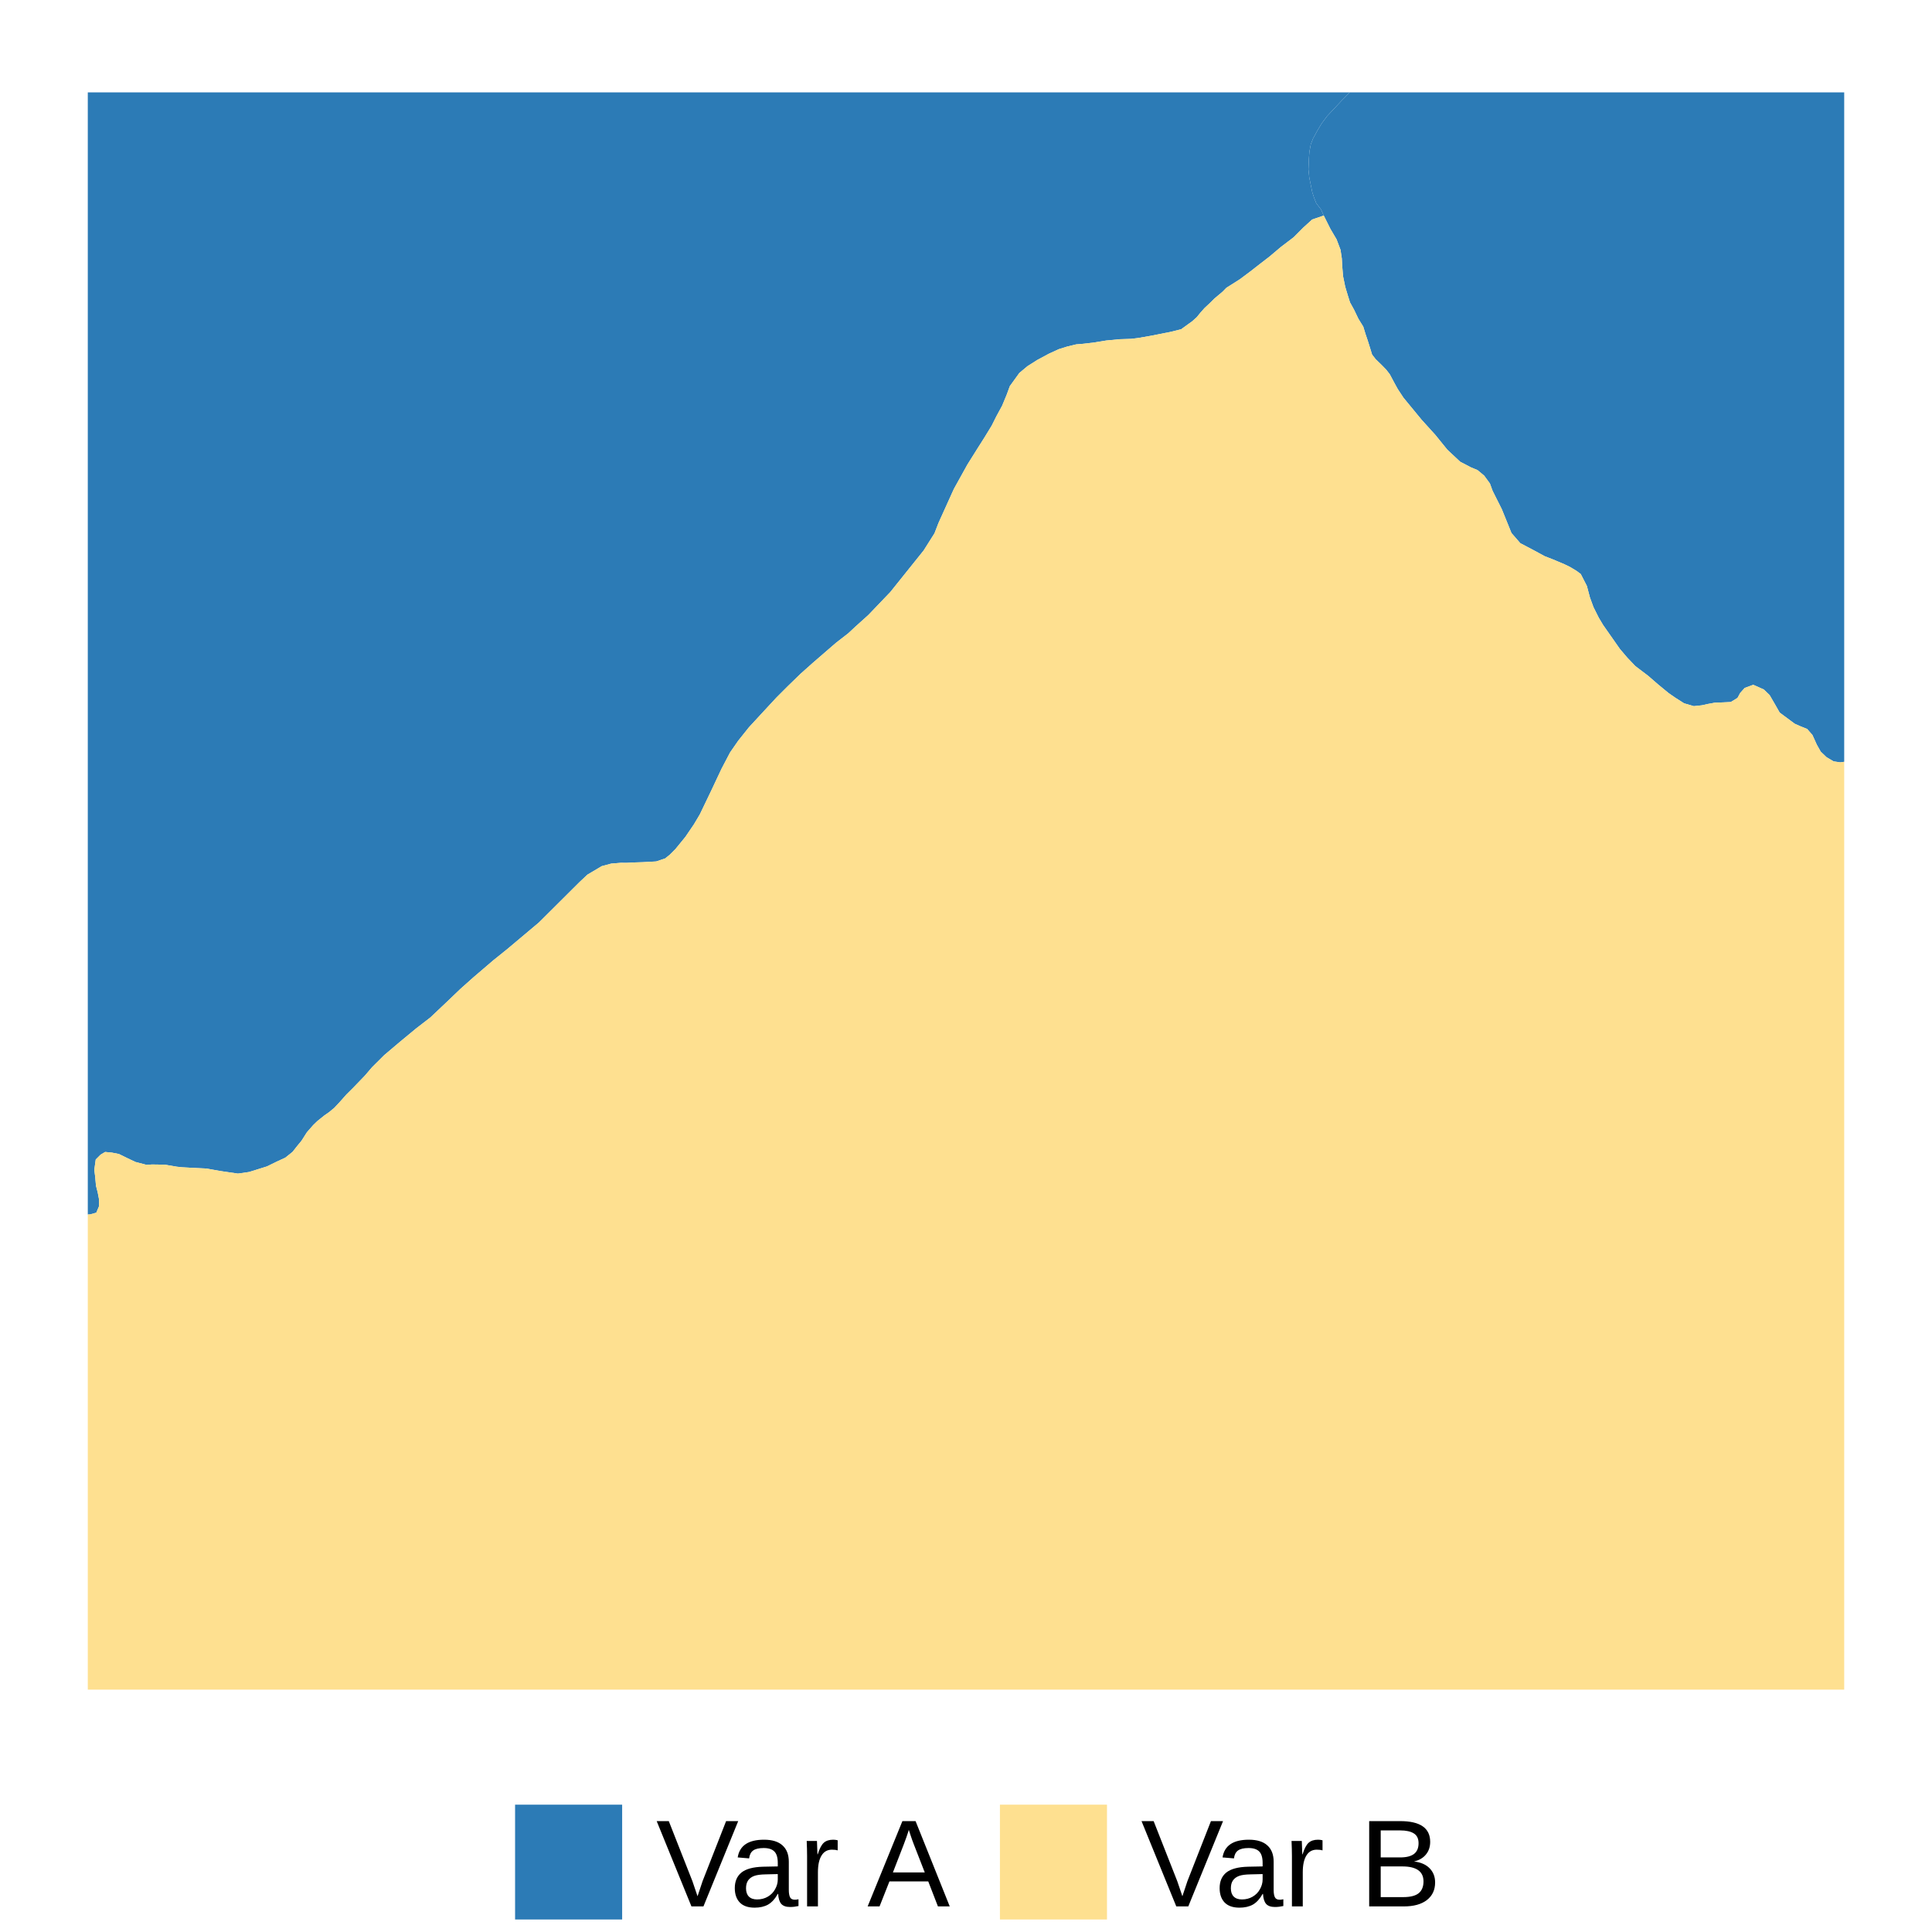
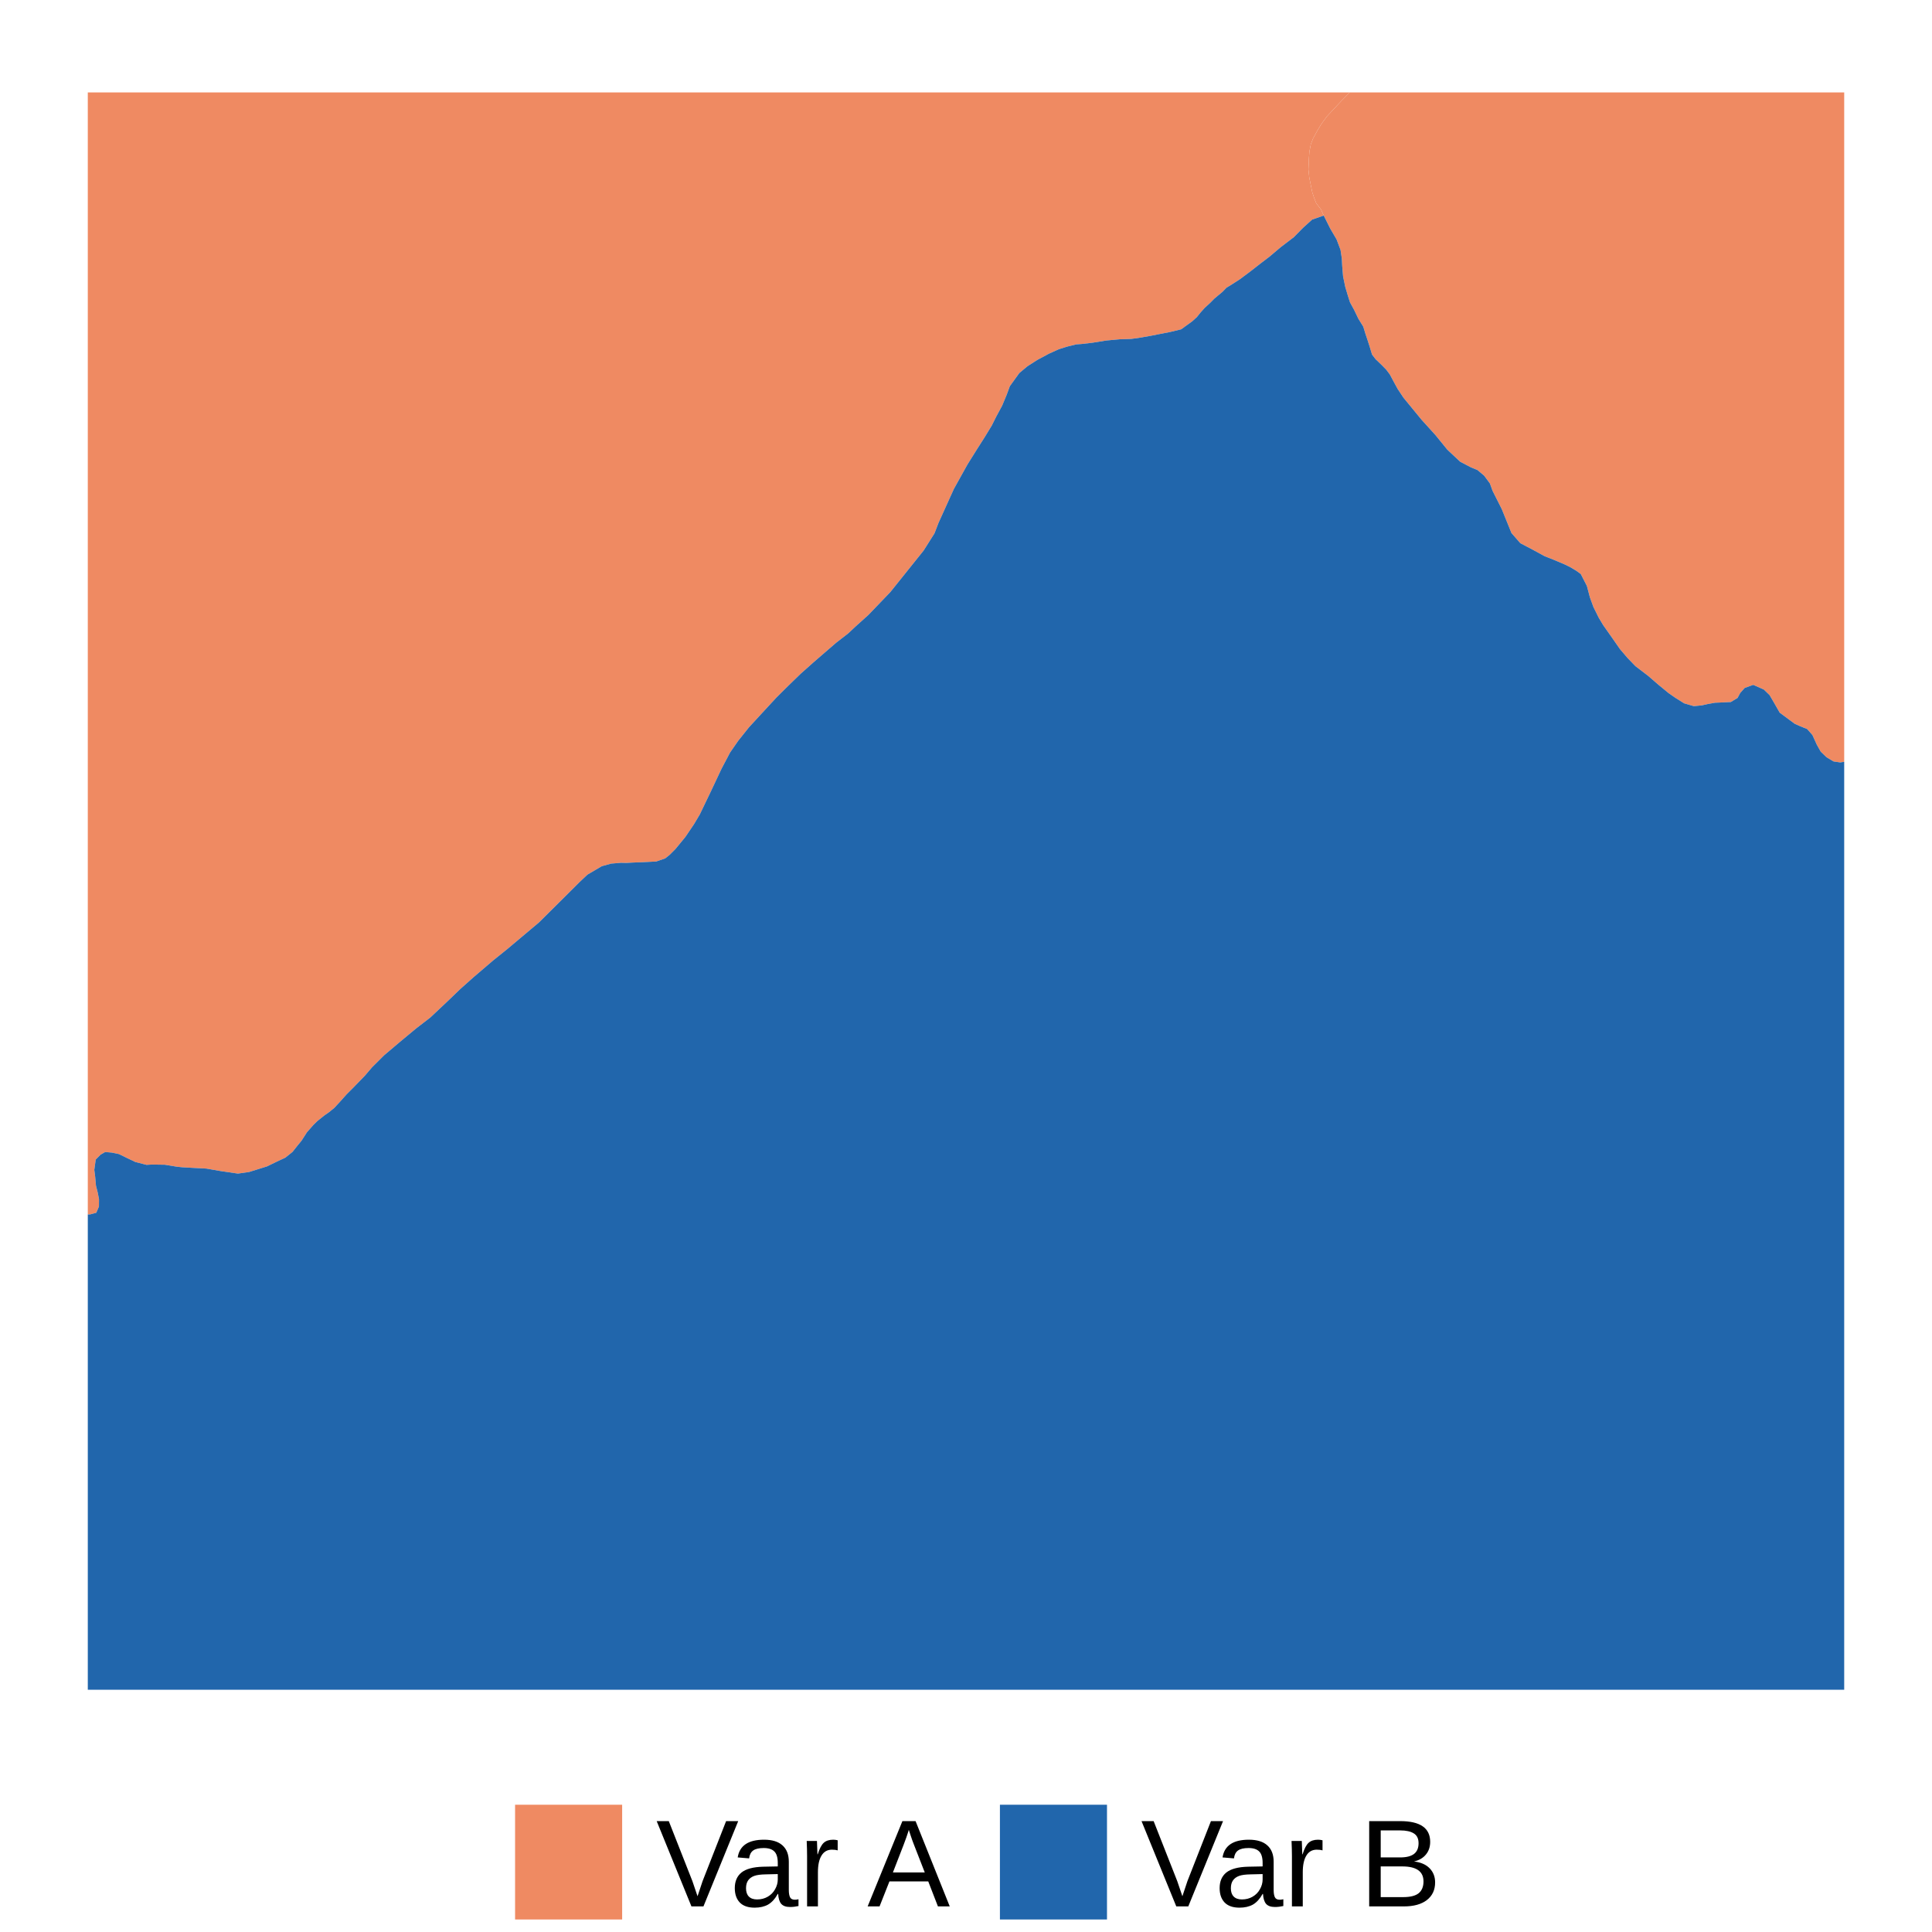
<svg xmlns="http://www.w3.org/2000/svg" viewBox="0 0 311.81 311.81">
  <defs>
    <style type="text/css">
    line, polyline, polygon, path, rect, circle {
      fill: none;
      stroke: #000000;
      stroke-linecap: round;
      stroke-linejoin: round;
      stroke-miterlimit: 10.00;
    }
  </style>
  </defs>
  <rect width="100%" height="100%" style="stroke: none; fill: #FFFFFF;" />
  <defs>
-     <clipPath id="cpMC4wMHwzMTEuODF8Mjg1LjU5fDIuMDM=">
+     <clipPath id="cpMC4wMHwzMTEuODF8Mjg1LjYwfDIuMDM=">
      <rect x="0.00" y="2.03" width="311.81" height="283.57" />
    </clipPath>
  </defs>
-   <path d="M 297.64 122.95 L 297.00 123.04 L 295.92 122.88 L 294.78 122.20 L 293.85 121.31 L 293.22 120.19 L 292.51 118.62 L 291.66 117.65 L 290.52 117.19 L 289.66 116.81 L 287.23 115.01 L 286.38 113.52 L 285.60 112.18 L 284.67 111.28 L 282.96 110.52 L 281.58 111.03 L 280.86 111.83 L 280.42 112.64 L 279.34 113.30 L 278.12 113.36 L 276.76 113.41 L 275.61 113.62 L 274.67 113.83 L 273.37 113.97 L 271.80 113.51 L 270.37 112.60 L 269.29 111.85 L 267.65 110.50 L 266.01 109.08 L 263.94 107.51 L 262.65 106.16 L 261.44 104.74 L 260.30 103.11 L 258.73 100.87 L 258.02 99.68 L 257.17 97.98 L 256.60 96.42 L 256.11 94.57 L 255.12 92.64 L 254.40 92.11 L 253.40 91.51 L 252.47 91.06 L 250.67 90.30 L 249.31 89.77 L 247.52 88.80 L 245.37 87.67 L 243.94 86.03 L 242.80 83.21 L 242.38 82.18 L 240.89 79.21 L 240.46 78.03 L 239.53 76.76 L 238.46 75.87 L 237.38 75.42 L 235.66 74.52 L 233.59 72.58 L 231.66 70.20 L 229.44 67.75 L 226.51 64.19 L 225.58 62.78 L 225.01 61.74 L 224.30 60.41 L 223.73 59.67 L 223.01 58.93 L 222.01 57.96 L 221.44 57.22 L 221.08 56.04 L 220.73 54.93 L 220.38 53.90 L 220.02 52.72 L 219.24 51.46 L 218.53 49.98 L 217.88 48.80 L 217.53 47.69 L 217.11 46.29 L 216.76 44.59 L 216.62 42.90 L 216.56 41.72 L 216.35 40.32 L 215.71 38.63 L 214.71 36.93 L 213.64 34.79 L 213.22 33.83 L 212.43 32.79 L 212.08 31.91 L 211.79 31.02 L 211.58 29.99 L 211.31 28.67 L 211.17 27.34 L 211.25 25.50 L 211.33 24.48 L 211.55 23.30 L 211.92 22.35 L 212.64 21.03 L 213.30 19.93 L 214.17 18.76 L 216.49 16.28 L 217.79 14.96 L 217.84 14.91 L 297.64 14.91 L 297.64 122.95 Z" style="fill-rule: evenodd; fill: #2C7BB6; stroke-width: 0.00; stroke: #595959; stroke-linecap: butt;" clip-path="url(#cpMC4wMHwzMTEuODF8Mjg1LjU5fDIuMDM=)" />
-   <path d="M 217.84 14.91 L 217.79 14.96 L 216.49 16.28 L 214.17 18.76 L 213.30 19.93 L 212.64 21.03 L 211.92 22.35 L 211.55 23.30 L 211.33 24.48 L 211.25 25.50 L 211.17 27.34 L 211.31 28.67 L 211.58 29.99 L 211.79 31.02 L 212.08 31.91 L 212.43 32.79 L 213.22 33.83 L 213.64 34.79 L 211.77 35.43 L 210.32 36.75 L 208.80 38.28 L 206.70 39.88 L 204.89 41.41 L 203.37 42.58 L 201.78 43.82 L 200.12 45.06 L 198.88 45.85 L 197.94 46.44 L 197.30 47.09 L 195.99 48.19 L 195.34 48.84 L 194.40 49.72 L 193.75 50.45 L 193.16 51.18 L 192.44 51.83 L 190.63 53.14 L 188.90 53.57 L 185.65 54.21 L 183.63 54.56 L 182.55 54.69 L 180.68 54.75 L 178.52 54.96 L 176.35 55.31 L 174.55 55.51 L 173.69 55.58 L 172.24 55.93 L 170.87 56.36 L 169.28 57.09 L 167.40 58.10 L 165.81 59.11 L 164.51 60.20 L 162.98 62.32 L 162.47 63.71 L 161.74 65.47 L 160.79 67.22 L 160.06 68.68 L 158.90 70.58 L 157.74 72.41 L 156.14 74.96 L 153.95 78.91 L 151.47 84.39 L 150.82 86.07 L 149.07 88.84 L 143.70 95.54 L 140.15 99.25 L 138.05 101.14 L 136.89 102.22 L 134.93 103.74 L 131.24 106.93 L 129.21 108.74 L 127.19 110.70 L 125.30 112.59 L 123.42 114.62 L 120.88 117.37 L 119.14 119.55 L 117.83 121.44 L 116.45 124.07 L 114.77 127.64 L 112.95 131.43 L 112.00 133.03 L 110.62 135.06 L 109.02 137.02 L 108.08 137.96 L 107.36 138.54 L 105.91 139.03 L 103.75 139.15 L 102.17 139.20 L 101.08 139.26 L 100.22 139.25 L 98.64 139.38 L 97.12 139.79 L 94.81 141.16 L 93.58 142.31 L 90.90 144.98 L 86.98 148.88 L 81.84 153.20 L 79.60 155.00 L 76.41 157.73 L 74.31 159.60 L 72.21 161.61 L 69.46 164.21 L 67.14 166.00 L 64.54 168.15 L 62.00 170.30 L 60.05 172.24 L 58.88 173.61 L 56.93 175.63 L 55.92 176.63 L 54.83 177.86 L 53.96 178.79 L 53.09 179.51 L 52.37 180.01 L 51.21 180.94 L 50.55 181.58 L 49.54 182.73 L 48.66 184.11 L 48.01 184.90 L 47.21 185.91 L 46.05 186.84 L 44.68 187.47 L 43.09 188.25 L 40.21 189.15 L 38.40 189.41 L 35.60 189.00 L 33.30 188.59 L 31.21 188.49 L 29.41 188.39 L 28.55 188.30 L 26.60 187.97 L 24.52 187.94 L 23.65 188.00 L 21.85 187.53 L 20.42 186.85 L 19.20 186.25 L 18.04 186.02 L 16.97 185.92 L 16.24 186.35 L 15.45 187.14 L 15.22 188.80 L 15.36 189.90 L 15.49 191.36 L 15.77 192.45 L 15.98 193.55 L 15.97 194.71 L 15.54 195.72 L 14.53 196.00 L 14.17 196.01 L 14.17 14.91 L 217.84 14.91 Z" style="fill-rule: evenodd; fill: #2C7BB6; stroke-width: 0.00; stroke: #595959; stroke-linecap: butt;" clip-path="url(#cpMC4wMHwzMTEuODF8Mjg1LjU5fDIuMDM=)" />
-   <path d="M 14.17 196.01 L 14.53 196.00 L 15.54 195.72 L 15.97 194.71 L 15.98 193.55 L 15.77 192.45 L 15.49 191.36 L 15.36 189.90 L 15.22 188.80 L 15.45 187.14 L 16.24 186.35 L 16.97 185.92 L 18.04 186.02 L 19.20 186.25 L 20.42 186.85 L 21.85 187.53 L 23.65 188.00 L 24.52 187.94 L 26.60 187.97 L 28.55 188.30 L 29.41 188.39 L 31.21 188.49 L 33.30 188.59 L 35.60 189.00 L 38.40 189.41 L 40.21 189.15 L 43.09 188.25 L 44.68 187.47 L 46.05 186.84 L 47.21 185.91 L 48.01 184.90 L 48.66 184.11 L 49.54 182.73 L 50.55 181.58 L 51.21 180.94 L 52.37 180.01 L 53.09 179.51 L 53.96 178.79 L 54.83 177.86 L 55.92 176.63 L 56.93 175.63 L 58.88 173.61 L 60.05 172.24 L 62.00 170.30 L 64.54 168.15 L 67.14 166.00 L 69.46 164.21 L 72.21 161.61 L 74.31 159.60 L 76.41 157.73 L 79.60 155.00 L 81.84 153.20 L 86.98 148.88 L 90.90 144.98 L 93.58 142.31 L 94.81 141.16 L 97.12 139.79 L 98.64 139.38 L 100.22 139.25 L 101.08 139.26 L 102.17 139.20 L 103.75 139.15 L 105.91 139.03 L 107.36 138.54 L 108.08 137.96 L 109.02 137.02 L 110.62 135.06 L 112.00 133.03 L 112.95 131.43 L 114.77 127.64 L 116.45 124.07 L 117.83 121.44 L 119.14 119.55 L 120.88 117.37 L 123.42 114.62 L 125.30 112.59 L 127.19 110.70 L 129.21 108.74 L 131.24 106.93 L 134.93 103.74 L 136.89 102.22 L 138.05 101.14 L 140.15 99.25 L 143.70 95.54 L 149.07 88.84 L 150.82 86.07 L 151.47 84.39 L 153.95 78.91 L 156.14 74.96 L 157.74 72.41 L 158.90 70.58 L 160.06 68.68 L 160.79 67.22 L 161.74 65.47 L 162.47 63.71 L 162.98 62.32 L 164.51 60.20 L 165.81 59.11 L 167.40 58.10 L 169.28 57.09 L 170.87 56.36 L 172.24 55.93 L 173.69 55.58 L 174.55 55.51 L 176.35 55.31 L 178.52 54.96 L 180.68 54.75 L 182.55 54.69 L 183.63 54.56 L 185.65 54.21 L 188.90 53.57 L 190.63 53.14 L 192.44 51.83 L 193.16 51.18 L 193.75 50.45 L 194.40 49.72 L 195.34 48.84 L 195.99 48.19 L 197.30 47.09 L 197.94 46.44 L 198.88 45.85 L 200.12 45.06 L 201.78 43.82 L 203.37 42.58 L 204.89 41.41 L 206.70 39.88 L 208.80 38.28 L 210.32 36.75 L 211.77 35.43 L 213.64 34.79 L 214.71 36.93 L 215.71 38.63 L 216.35 40.32 L 216.56 41.72 L 216.62 42.90 L 216.76 44.59 L 217.11 46.29 L 217.53 47.69 L 217.88 48.80 L 218.53 49.98 L 219.24 51.46 L 220.02 52.72 L 220.38 53.90 L 220.73 54.93 L 221.08 56.04 L 221.44 57.22 L 222.01 57.96 L 223.01 58.93 L 223.73 59.67 L 224.30 60.41 L 225.01 61.74 L 225.58 62.78 L 226.51 64.19 L 229.44 67.75 L 231.66 70.20 L 233.59 72.58 L 235.66 74.52 L 237.38 75.42 L 238.46 75.87 L 239.53 76.76 L 240.46 78.03 L 240.89 79.21 L 242.38 82.18 L 242.80 83.21 L 243.94 86.03 L 245.37 87.67 L 247.52 88.80 L 249.31 89.77 L 250.67 90.30 L 252.47 91.06 L 253.40 91.51 L 254.40 92.11 L 255.12 92.64 L 256.11 94.57 L 256.60 96.42 L 257.17 97.98 L 258.02 99.68 L 258.73 100.87 L 260.30 103.11 L 261.44 104.74 L 262.65 106.16 L 263.94 107.51 L 266.01 109.08 L 267.65 110.50 L 269.29 111.85 L 270.37 112.60 L 271.80 113.51 L 273.37 113.97 L 274.67 113.83 L 275.61 113.62 L 276.76 113.41 L 278.12 113.36 L 279.34 113.30 L 280.42 112.64 L 280.86 111.83 L 281.58 111.03 L 282.96 110.52 L 284.67 111.28 L 285.60 112.18 L 286.38 113.52 L 287.23 115.01 L 289.66 116.81 L 290.52 117.19 L 291.66 117.65 L 292.51 118.62 L 293.22 120.19 L 293.85 121.31 L 294.78 122.20 L 295.92 122.88 L 297.00 123.04 L 297.64 122.95 L 297.64 272.70 L 14.17 272.70 L 14.17 196.01 Z" style="fill-rule: evenodd; fill: #FEE090; stroke-width: 0.00; stroke: #595959; stroke-linecap: butt;" clip-path="url(#cpMC4wMHwzMTEuODF8Mjg1LjU5fDIuMDM=)" />
+   <path d="M 297.64 122.95 L 297.00 123.05 L 295.92 122.89 L 294.78 122.21 L 293.85 121.31 L 293.22 120.19 L 292.51 118.63 L 291.66 117.66 L 290.52 117.20 L 289.66 116.82 L 287.23 115.02 L 286.38 113.53 L 285.60 112.19 L 284.67 111.29 L 282.96 110.53 L 281.58 111.03 L 280.86 111.84 L 280.42 112.65 L 279.34 113.30 L 278.12 113.36 L 276.76 113.42 L 275.61 113.63 L 274.67 113.84 L 273.37 113.97 L 271.80 113.51 L 270.37 112.61 L 269.29 111.86 L 267.65 110.51 L 266.01 109.09 L 263.94 107.51 L 262.65 106.17 L 261.44 104.75 L 260.30 103.11 L 258.73 100.88 L 258.02 99.69 L 257.17 97.98 L 256.60 96.42 L 256.11 94.57 L 255.12 92.64 L 254.40 92.12 L 253.40 91.52 L 252.47 91.07 L 250.67 90.31 L 249.31 89.78 L 247.52 88.80 L 245.37 87.67 L 243.94 86.03 L 242.80 83.22 L 242.38 82.18 L 240.89 79.22 L 240.46 78.03 L 239.53 76.77 L 238.46 75.87 L 237.38 75.42 L 235.66 74.52 L 233.59 72.58 L 231.66 70.21 L 229.44 67.76 L 226.51 64.19 L 225.58 62.79 L 225.01 61.75 L 224.30 60.42 L 223.73 59.67 L 223.01 58.93 L 222.01 57.97 L 221.44 57.23 L 221.08 56.04 L 220.73 54.94 L 220.38 53.90 L 220.02 52.72 L 219.24 51.46 L 218.53 49.99 L 217.88 48.80 L 217.53 47.70 L 217.11 46.29 L 216.76 44.60 L 216.62 42.91 L 216.56 41.73 L 216.35 40.33 L 215.71 38.63 L 214.71 36.93 L 213.64 34.79 L 213.22 33.83 L 212.43 32.80 L 212.08 31.91 L 211.79 31.03 L 211.58 30.00 L 211.31 28.67 L 211.17 27.35 L 211.25 25.51 L 211.33 24.48 L 211.55 23.31 L 211.92 22.35 L 212.64 21.03 L 213.30 19.94 L 214.17 18.77 L 216.49 16.28 L 217.79 14.97 L 217.84 14.92 L 297.64 14.92 L 297.64 122.95 Z" style="fill-rule: evenodd; fill: #EF8A62; stroke-width: 0.00; stroke: #595959; stroke-linecap: butt;" clip-path="url(#cpMC4wMHwzMTEuODF8Mjg1LjYwfDIuMDM=)" />
+   <path d="M 217.84 14.92 L 217.79 14.97 L 216.49 16.28 L 214.17 18.77 L 213.30 19.94 L 212.64 21.03 L 211.92 22.35 L 211.55 23.31 L 211.33 24.48 L 211.25 25.51 L 211.17 27.35 L 211.31 28.67 L 211.58 30.00 L 211.79 31.03 L 212.08 31.91 L 212.43 32.80 L 213.22 33.83 L 213.64 34.79 L 211.77 35.44 L 210.32 36.75 L 208.80 38.29 L 206.70 39.89 L 204.89 41.42 L 203.37 42.58 L 201.78 43.82 L 200.12 45.06 L 198.88 45.86 L 197.94 46.44 L 197.30 47.10 L 195.99 48.19 L 195.34 48.85 L 194.40 49.72 L 193.75 50.45 L 193.16 51.18 L 192.44 51.84 L 190.63 53.15 L 188.90 53.57 L 185.65 54.21 L 183.63 54.56 L 182.55 54.70 L 180.68 54.76 L 178.52 54.96 L 176.35 55.31 L 174.55 55.52 L 173.69 55.58 L 172.24 55.94 L 170.87 56.37 L 169.28 57.09 L 167.40 58.10 L 165.81 59.12 L 164.51 60.21 L 162.98 62.33 L 162.47 63.72 L 161.74 65.47 L 160.79 67.23 L 160.06 68.69 L 158.90 70.59 L 157.74 72.41 L 156.14 74.97 L 153.95 78.91 L 151.47 84.39 L 150.82 86.08 L 149.07 88.85 L 143.70 95.55 L 140.15 99.25 L 138.05 101.14 L 136.89 102.23 L 134.93 103.75 L 131.24 106.94 L 129.21 108.75 L 127.19 110.71 L 125.30 112.59 L 123.42 114.62 L 120.88 117.38 L 119.14 119.56 L 117.83 121.45 L 116.45 124.07 L 114.77 127.64 L 112.95 131.43 L 112.00 133.03 L 110.62 135.07 L 109.02 137.02 L 108.08 137.96 L 107.36 138.54 L 105.91 139.04 L 103.75 139.15 L 102.17 139.21 L 101.08 139.27 L 100.22 139.25 L 98.64 139.38 L 97.12 139.80 L 94.81 141.16 L 93.58 142.32 L 90.90 144.99 L 86.98 148.88 L 81.84 153.20 L 79.60 155.00 L 76.41 157.73 L 74.31 159.60 L 72.21 161.62 L 69.46 164.21 L 67.14 166.00 L 64.54 168.16 L 62.00 170.31 L 60.05 172.25 L 58.88 173.62 L 56.93 175.63 L 55.92 176.64 L 54.83 177.86 L 53.96 178.80 L 53.09 179.51 L 52.37 180.01 L 51.21 180.94 L 50.55 181.59 L 49.54 182.74 L 48.66 184.11 L 48.01 184.90 L 47.21 185.91 L 46.05 186.84 L 44.68 187.48 L 43.09 188.25 L 40.21 189.15 L 38.40 189.41 L 35.60 189.00 L 33.30 188.60 L 31.21 188.49 L 29.41 188.39 L 28.55 188.30 L 26.60 187.98 L 24.52 187.95 L 23.65 188.00 L 21.85 187.54 L 20.42 186.86 L 19.20 186.26 L 18.04 186.02 L 16.97 185.93 L 16.24 186.35 L 15.45 187.14 L 15.22 188.81 L 15.36 189.91 L 15.49 191.36 L 15.77 192.46 L 15.98 193.55 L 15.97 194.72 L 15.54 195.73 L 14.53 196.00 L 14.17 196.01 L 14.17 14.92 L 217.84 14.92 Z" style="fill-rule: evenodd; fill: #EF8A62; stroke-width: 0.00; stroke: #595959; stroke-linecap: butt;" clip-path="url(#cpMC4wMHwzMTEuODF8Mjg1LjYwfDIuMDM=)" />
+   <path d="M 14.17 196.01 L 14.53 196.00 L 15.54 195.73 L 15.97 194.72 L 15.98 193.55 L 15.77 192.46 L 15.49 191.36 L 15.36 189.91 L 15.22 188.81 L 15.45 187.14 L 16.24 186.35 L 16.97 185.93 L 18.04 186.02 L 19.20 186.26 L 20.42 186.86 L 21.85 187.54 L 23.65 188.00 L 24.52 187.95 L 26.60 187.98 L 28.55 188.30 L 29.41 188.39 L 31.21 188.49 L 33.30 188.60 L 35.60 189.00 L 38.40 189.41 L 40.21 189.15 L 43.09 188.25 L 44.68 187.48 L 46.05 186.84 L 47.21 185.91 L 48.01 184.90 L 48.66 184.11 L 49.54 182.74 L 50.55 181.59 L 51.21 180.94 L 52.37 180.01 L 53.09 179.51 L 53.96 178.80 L 54.83 177.86 L 55.92 176.64 L 56.93 175.63 L 58.88 173.62 L 60.05 172.25 L 62.00 170.31 L 64.54 168.16 L 67.14 166.00 L 69.46 164.21 L 72.21 161.62 L 74.31 159.60 L 76.41 157.73 L 79.60 155.00 L 81.84 153.20 L 86.98 148.88 L 90.90 144.99 L 93.58 142.32 L 94.81 141.16 L 97.12 139.80 L 98.64 139.38 L 100.22 139.25 L 101.08 139.27 L 102.17 139.21 L 103.75 139.15 L 105.91 139.04 L 107.36 138.54 L 108.08 137.96 L 109.02 137.02 L 110.62 135.07 L 112.00 133.03 L 112.95 131.43 L 114.77 127.64 L 116.45 124.07 L 117.83 121.45 L 119.14 119.56 L 120.88 117.38 L 123.42 114.62 L 125.30 112.59 L 127.19 110.71 L 129.21 108.75 L 131.24 106.94 L 134.93 103.75 L 136.89 102.23 L 138.05 101.14 L 140.15 99.25 L 143.70 95.55 L 149.07 88.85 L 150.82 86.08 L 151.47 84.39 L 153.95 78.91 L 156.14 74.97 L 157.74 72.41 L 158.90 70.59 L 160.06 68.69 L 160.79 67.23 L 161.74 65.47 L 162.47 63.72 L 162.98 62.33 L 164.51 60.21 L 165.81 59.12 L 167.40 58.10 L 169.28 57.09 L 170.87 56.37 L 172.24 55.94 L 173.69 55.58 L 174.55 55.52 L 176.35 55.31 L 178.52 54.96 L 180.68 54.76 L 182.55 54.70 L 183.63 54.56 L 185.65 54.21 L 188.90 53.57 L 190.63 53.15 L 192.44 51.84 L 193.16 51.18 L 193.75 50.45 L 194.40 49.72 L 195.34 48.85 L 195.99 48.19 L 197.30 47.10 L 197.94 46.44 L 198.88 45.86 L 200.12 45.06 L 201.78 43.82 L 203.37 42.58 L 204.89 41.42 L 206.70 39.89 L 208.80 38.29 L 210.32 36.75 L 211.77 35.44 L 213.64 34.79 L 214.71 36.93 L 215.71 38.63 L 216.35 40.33 L 216.56 41.73 L 216.62 42.91 L 216.76 44.60 L 217.11 46.29 L 217.53 47.70 L 217.88 48.80 L 218.53 49.99 L 219.24 51.46 L 220.02 52.72 L 220.38 53.90 L 220.73 54.94 L 221.08 56.04 L 221.44 57.23 L 222.01 57.97 L 223.01 58.93 L 223.73 59.67 L 224.30 60.42 L 225.01 61.75 L 225.58 62.79 L 226.51 64.19 L 229.44 67.76 L 231.66 70.21 L 233.59 72.58 L 235.66 74.52 L 237.38 75.42 L 238.46 75.87 L 239.53 76.77 L 240.46 78.03 L 240.89 79.22 L 242.38 82.18 L 242.80 83.22 L 243.94 86.03 L 245.37 87.67 L 247.52 88.80 L 249.31 89.78 L 250.67 90.31 L 252.47 91.07 L 253.40 91.52 L 254.40 92.12 L 255.12 92.64 L 256.11 94.57 L 256.60 96.42 L 257.17 97.98 L 258.02 99.69 L 258.73 100.88 L 260.30 103.11 L 261.44 104.75 L 262.65 106.17 L 263.94 107.51 L 266.01 109.09 L 267.65 110.51 L 269.29 111.86 L 270.37 112.61 L 271.80 113.51 L 273.37 113.97 L 274.67 113.84 L 275.61 113.63 L 276.76 113.42 L 278.12 113.36 L 279.34 113.30 L 280.42 112.65 L 280.86 111.84 L 281.58 111.03 L 282.96 110.53 L 284.67 111.29 L 285.60 112.19 L 286.38 113.53 L 287.23 115.02 L 289.66 116.82 L 290.52 117.20 L 291.66 117.66 L 292.51 118.63 L 293.22 120.19 L 293.85 121.31 L 294.78 122.21 L 295.92 122.89 L 297.00 123.05 L 297.64 122.95 L 297.64 272.71 L 14.17 272.71 L 14.17 196.01 Z" style="fill-rule: evenodd; fill: #2166AC; stroke-width: 0.00; stroke: #595959; stroke-linecap: butt;" clip-path="url(#cpMC4wMHwzMTEuODF8Mjg1LjYwfDIuMDM=)" />
  <defs>
    <clipPath id="cpMC4wMHwzMTEuODF8MzExLjgxfDAuMDA=">
      <rect x="0.00" y="0.00" width="311.81" height="311.81" />
    </clipPath>
  </defs>
-   <rect x="83.13" y="291.26" width="17.28" height="18.53" style="stroke-width: 0.00; stroke: #595959; stroke-linecap: square; stroke-linejoin: miter; fill: #2C7BB6;" clip-path="url(#cpMC4wMHwzMTEuODF8MzExLjgxfDAuMDA=)" />
-   <rect x="161.38" y="291.26" width="17.28" height="18.53" style="stroke-width: 0.00; stroke: #595959; stroke-linecap: square; stroke-linejoin: miter; fill: #FEE090;" clip-path="url(#cpMC4wMHwzMTEuODF8MzExLjgxfDAuMDA=)" />
+   <rect x="83.13" y="291.27" width="17.28" height="18.52" style="stroke-width: 0.00; stroke: #595959; stroke-linecap: square; stroke-linejoin: miter; fill: #EF8A62;" clip-path="url(#cpMC4wMHwzMTEuODF8MzExLjgxfDAuMDA=)" />
+   <rect x="161.38" y="291.27" width="17.28" height="18.52" style="stroke-width: 0.00; stroke: #595959; stroke-linecap: square; stroke-linejoin: miter; fill: #2166AC;" clip-path="url(#cpMC4wMHwzMTEuODF8MzExLjgxfDAuMDA=)" />
  <g clip-path="url(#cpMC4wMHwzMTEuODF8MzExLjgxfDAuMDA=)">
    <text x="105.89" y="307.68" style="font-size: 20.00px; font-family: Arial;" textLength="50.02px" lengthAdjust="spacingAndGlyphs">Var A</text>
  </g>
  <g clip-path="url(#cpMC4wMHwzMTEuODF8MzExLjgxfDAuMDA=)">
    <text x="184.14" y="307.68" style="font-size: 20.00px; font-family: Arial;" textLength="50.02px" lengthAdjust="spacingAndGlyphs">Var B</text>
  </g>
</svg>
